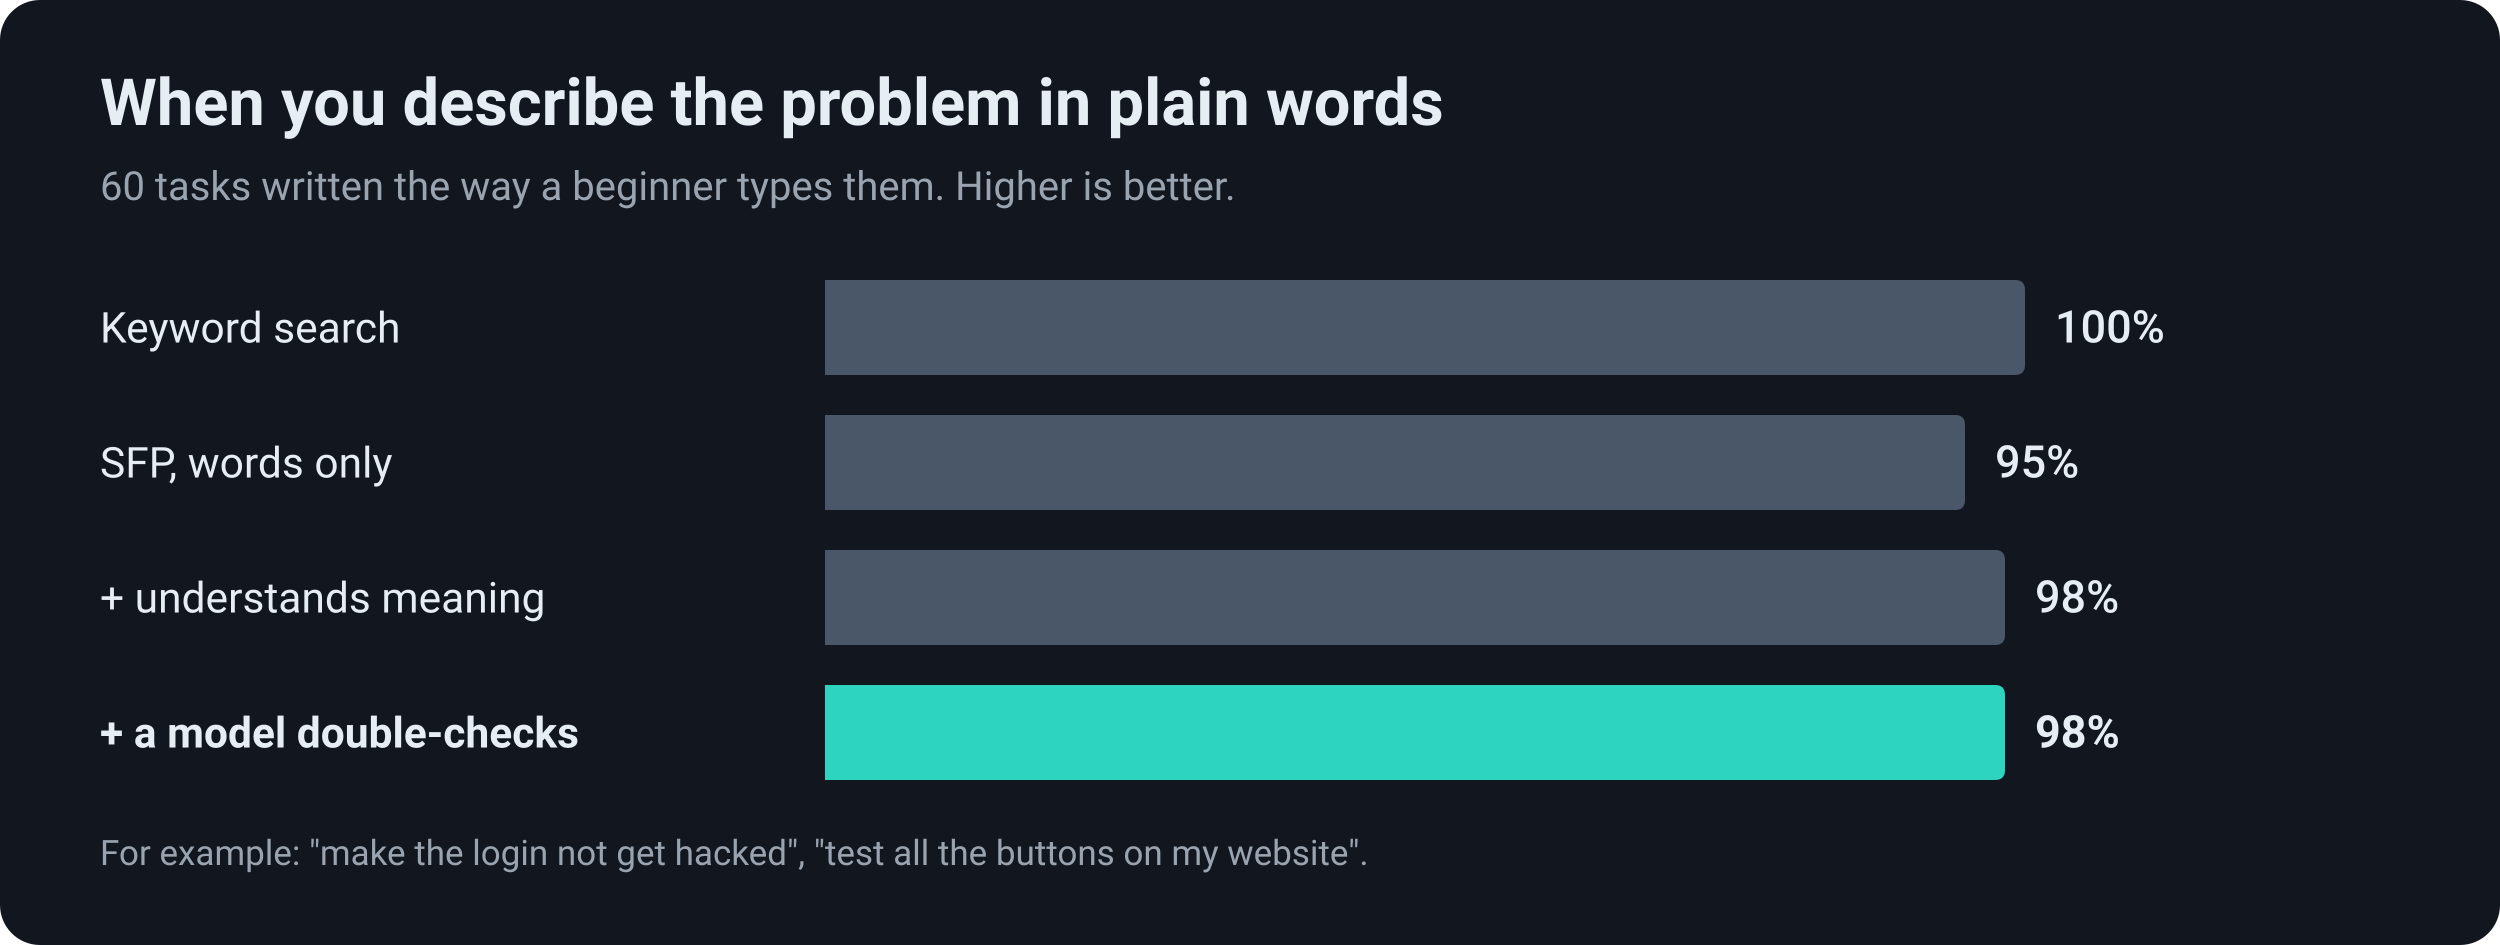
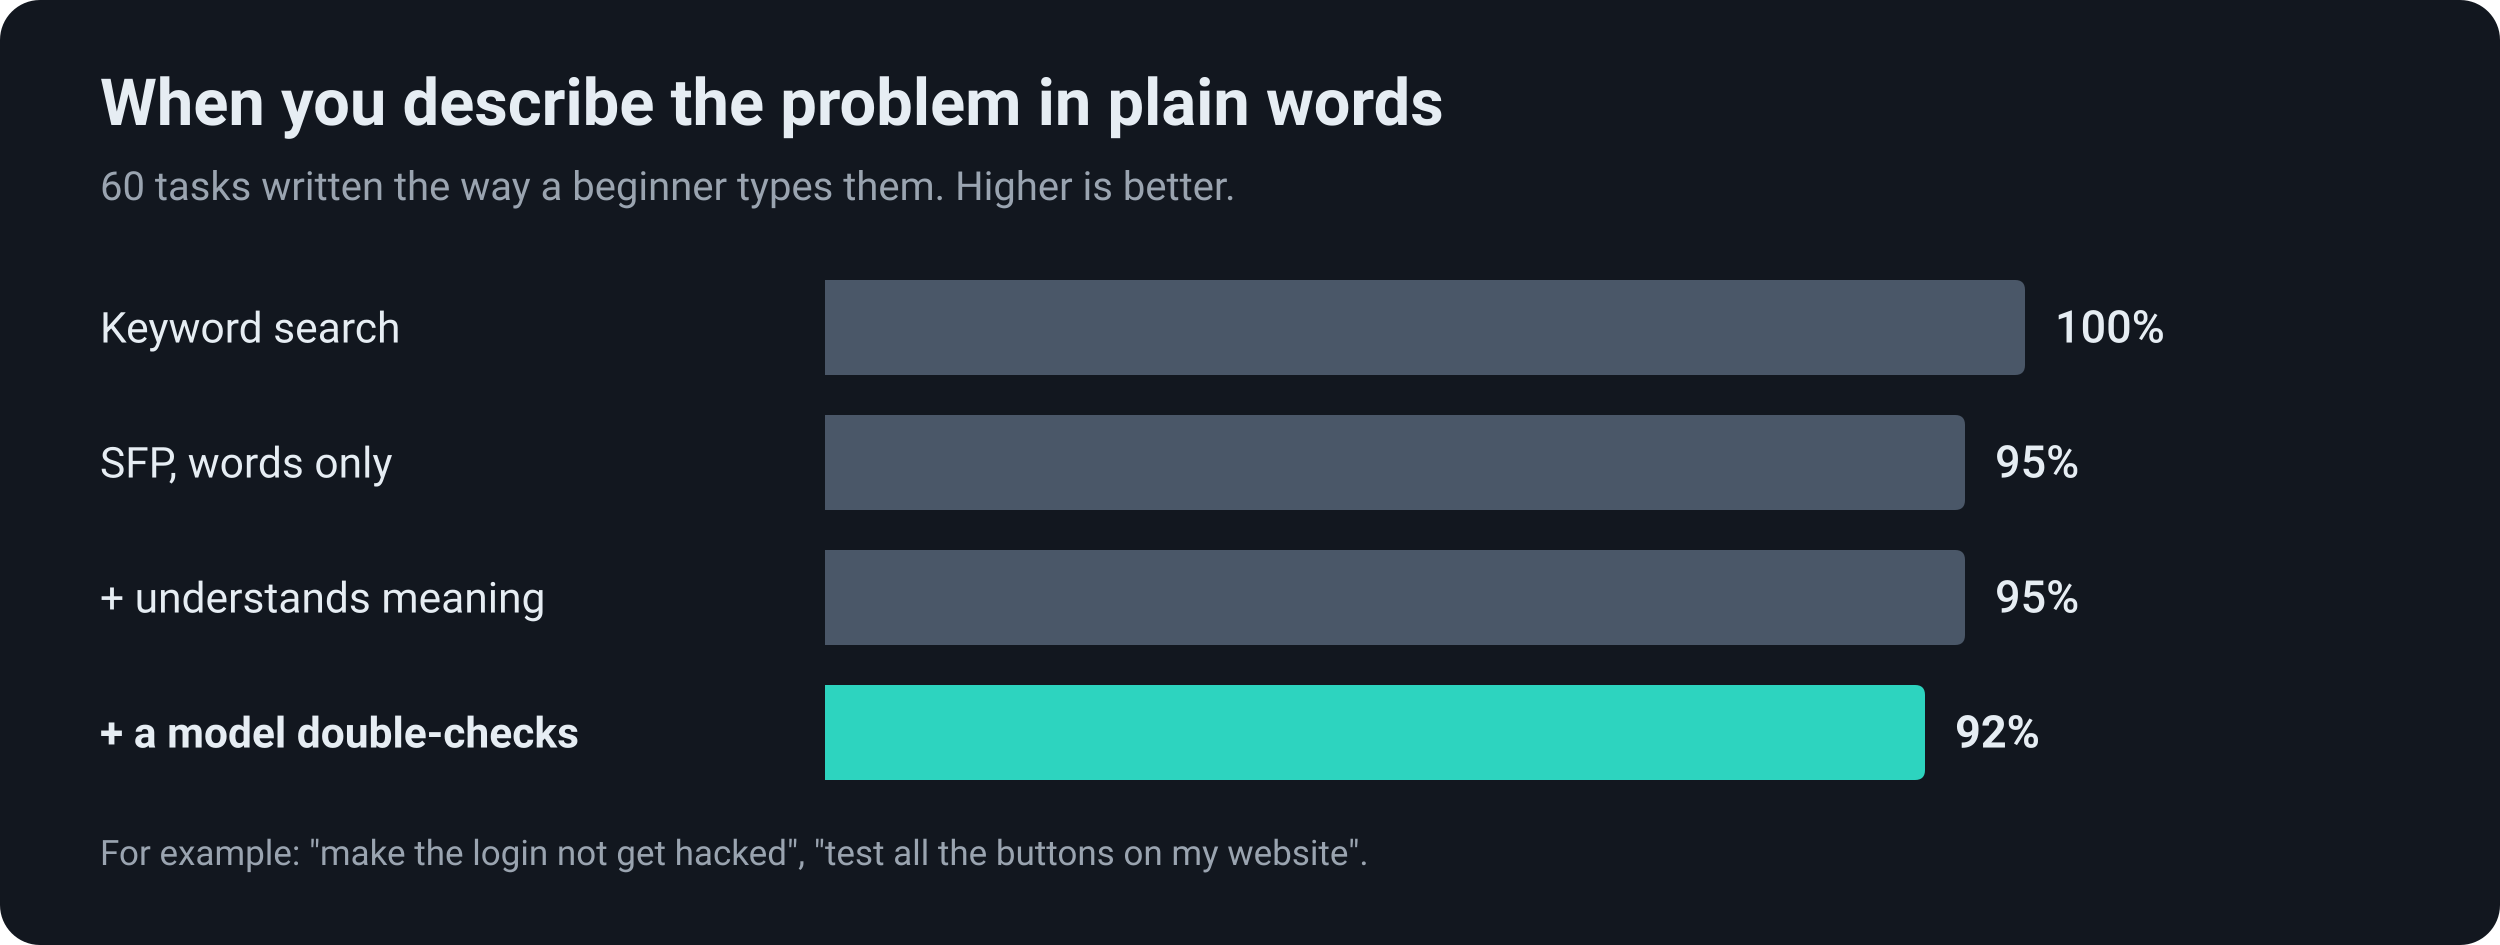
<svg xmlns="http://www.w3.org/2000/svg" width="1000" height="378" viewBox="0 0 1000 378" role="img" aria-labelledby="t d">
  <rect width="1000" height="378" rx="16" fill="#12171f" />
  <text x="40" y="50" font-family="ui-sans-serif, system-ui, -apple-system, 'Segoe UI', Roboto, 'Helvetica Neue', Arial, sans-serif" font-size="26" font-weight="700" fill="#e6edf3" text-anchor="start">When you describe the problem in plain words</text>
  <text x="40" y="80" font-family="ui-sans-serif, system-ui, -apple-system, 'Segoe UI', Roboto, 'Helvetica Neue', Arial, sans-serif" font-size="16" font-weight="400" fill="#9aa4b0" text-anchor="start">60 tasks written the way a beginner types them. Higher is better.</text>
  <text x="40" y="137.0" font-family="ui-sans-serif, system-ui, -apple-system, 'Segoe UI', Roboto, 'Helvetica Neue', Arial, sans-serif" font-size="17" font-weight="400" fill="#e6edf3" text-anchor="start">Keyword search</text>
  <path d="M330.0 112.0 H806.0 Q810.0 112.0 810.0 116.0 V146.0 Q810.0 150.0 806.0 150.0 H330.0 Z" fill="#4a5768" />
  <text x="822.0" y="137.0" font-family="ui-sans-serif, system-ui, -apple-system, 'Segoe UI', Roboto, 'Helvetica Neue', Arial, sans-serif" font-size="18" font-weight="500" fill="#e6edf3" text-anchor="start">100%</text>
  <text x="40" y="191.0" font-family="ui-sans-serif, system-ui, -apple-system, 'Segoe UI', Roboto, 'Helvetica Neue', Arial, sans-serif" font-size="17" font-weight="400" fill="#e6edf3" text-anchor="start">SFP, words only</text>
  <path d="M330.0 166.0 H782.0 Q786.0 166.0 786.0 170.0 V200.0 Q786.0 204.0 782.0 204.0 H330.0 Z" fill="#4a5768" />
  <text x="798.0" y="191.0" font-family="ui-sans-serif, system-ui, -apple-system, 'Segoe UI', Roboto, 'Helvetica Neue', Arial, sans-serif" font-size="18" font-weight="500" fill="#e6edf3" text-anchor="start">95%</text>
  <text x="40" y="245.0" font-family="ui-sans-serif, system-ui, -apple-system, 'Segoe UI', Roboto, 'Helvetica Neue', Arial, sans-serif" font-size="17" font-weight="400" fill="#e6edf3" text-anchor="start">+ understands meaning</text>
-   <path d="M330.0 220.0 H798.0 Q802.0 220.0 802.0 224.0 V254.0 Q802.0 258.0 798.0 258.0 H330.0 Z" fill="#4a5768" />
-   <text x="813.984" y="245.0" font-family="ui-sans-serif, system-ui, -apple-system, 'Segoe UI', Roboto, 'Helvetica Neue', Arial, sans-serif" font-size="18" font-weight="500" fill="#e6edf3" text-anchor="start">98%</text>
+   <path d="M330.0 220.0 H782.0 Q786.0 220.0 786.0 224.0 V254.0 Q786.0 258.0 782.0 258.0 H330.0 Z" fill="#4a5768" />
+   <text x="798.0" y="245.0" font-family="ui-sans-serif, system-ui, -apple-system, 'Segoe UI', Roboto, 'Helvetica Neue', Arial, sans-serif" font-size="18" font-weight="500" fill="#e6edf3" text-anchor="start">95%</text>
  <text x="40" y="299.0" font-family="ui-sans-serif, system-ui, -apple-system, 'Segoe UI', Roboto, 'Helvetica Neue', Arial, sans-serif" font-size="17" font-weight="700" fill="#e6edf3" text-anchor="start">+ a model double-checks</text>
-   <path d="M330.0 274.0 H798.0 Q802.0 274.0 802.0 278.0 V308.0 Q802.0 312.0 798.0 312.0 H330.0 Z" fill="#2dd4bf" />
-   <text x="813.984" y="299.0" font-family="ui-sans-serif, system-ui, -apple-system, 'Segoe UI', Roboto, 'Helvetica Neue', Arial, sans-serif" font-size="18" font-weight="700" fill="#e6edf3" text-anchor="start">98%</text>
+   <path d="M330.0 274.0 H766.0 Q770.0 274.0 770.0 278.0 V308.0 Q770.0 312.0 766.0 312.0 H330.0 Z" fill="#2dd4bf" />
+   <text x="782.016" y="299.0" font-family="ui-sans-serif, system-ui, -apple-system, 'Segoe UI', Roboto, 'Helvetica Neue', Arial, sans-serif" font-size="18" font-weight="700" fill="#e6edf3" text-anchor="start">92%</text>
  <text x="40" y="346" font-family="ui-sans-serif, system-ui, -apple-system, 'Segoe UI', Roboto, 'Helvetica Neue', Arial, sans-serif" font-size="14" font-weight="400" fill="#9aa4b0" text-anchor="start">For example: "make the login not get hacked", "test all the buttons on my website".</text>
</svg>
